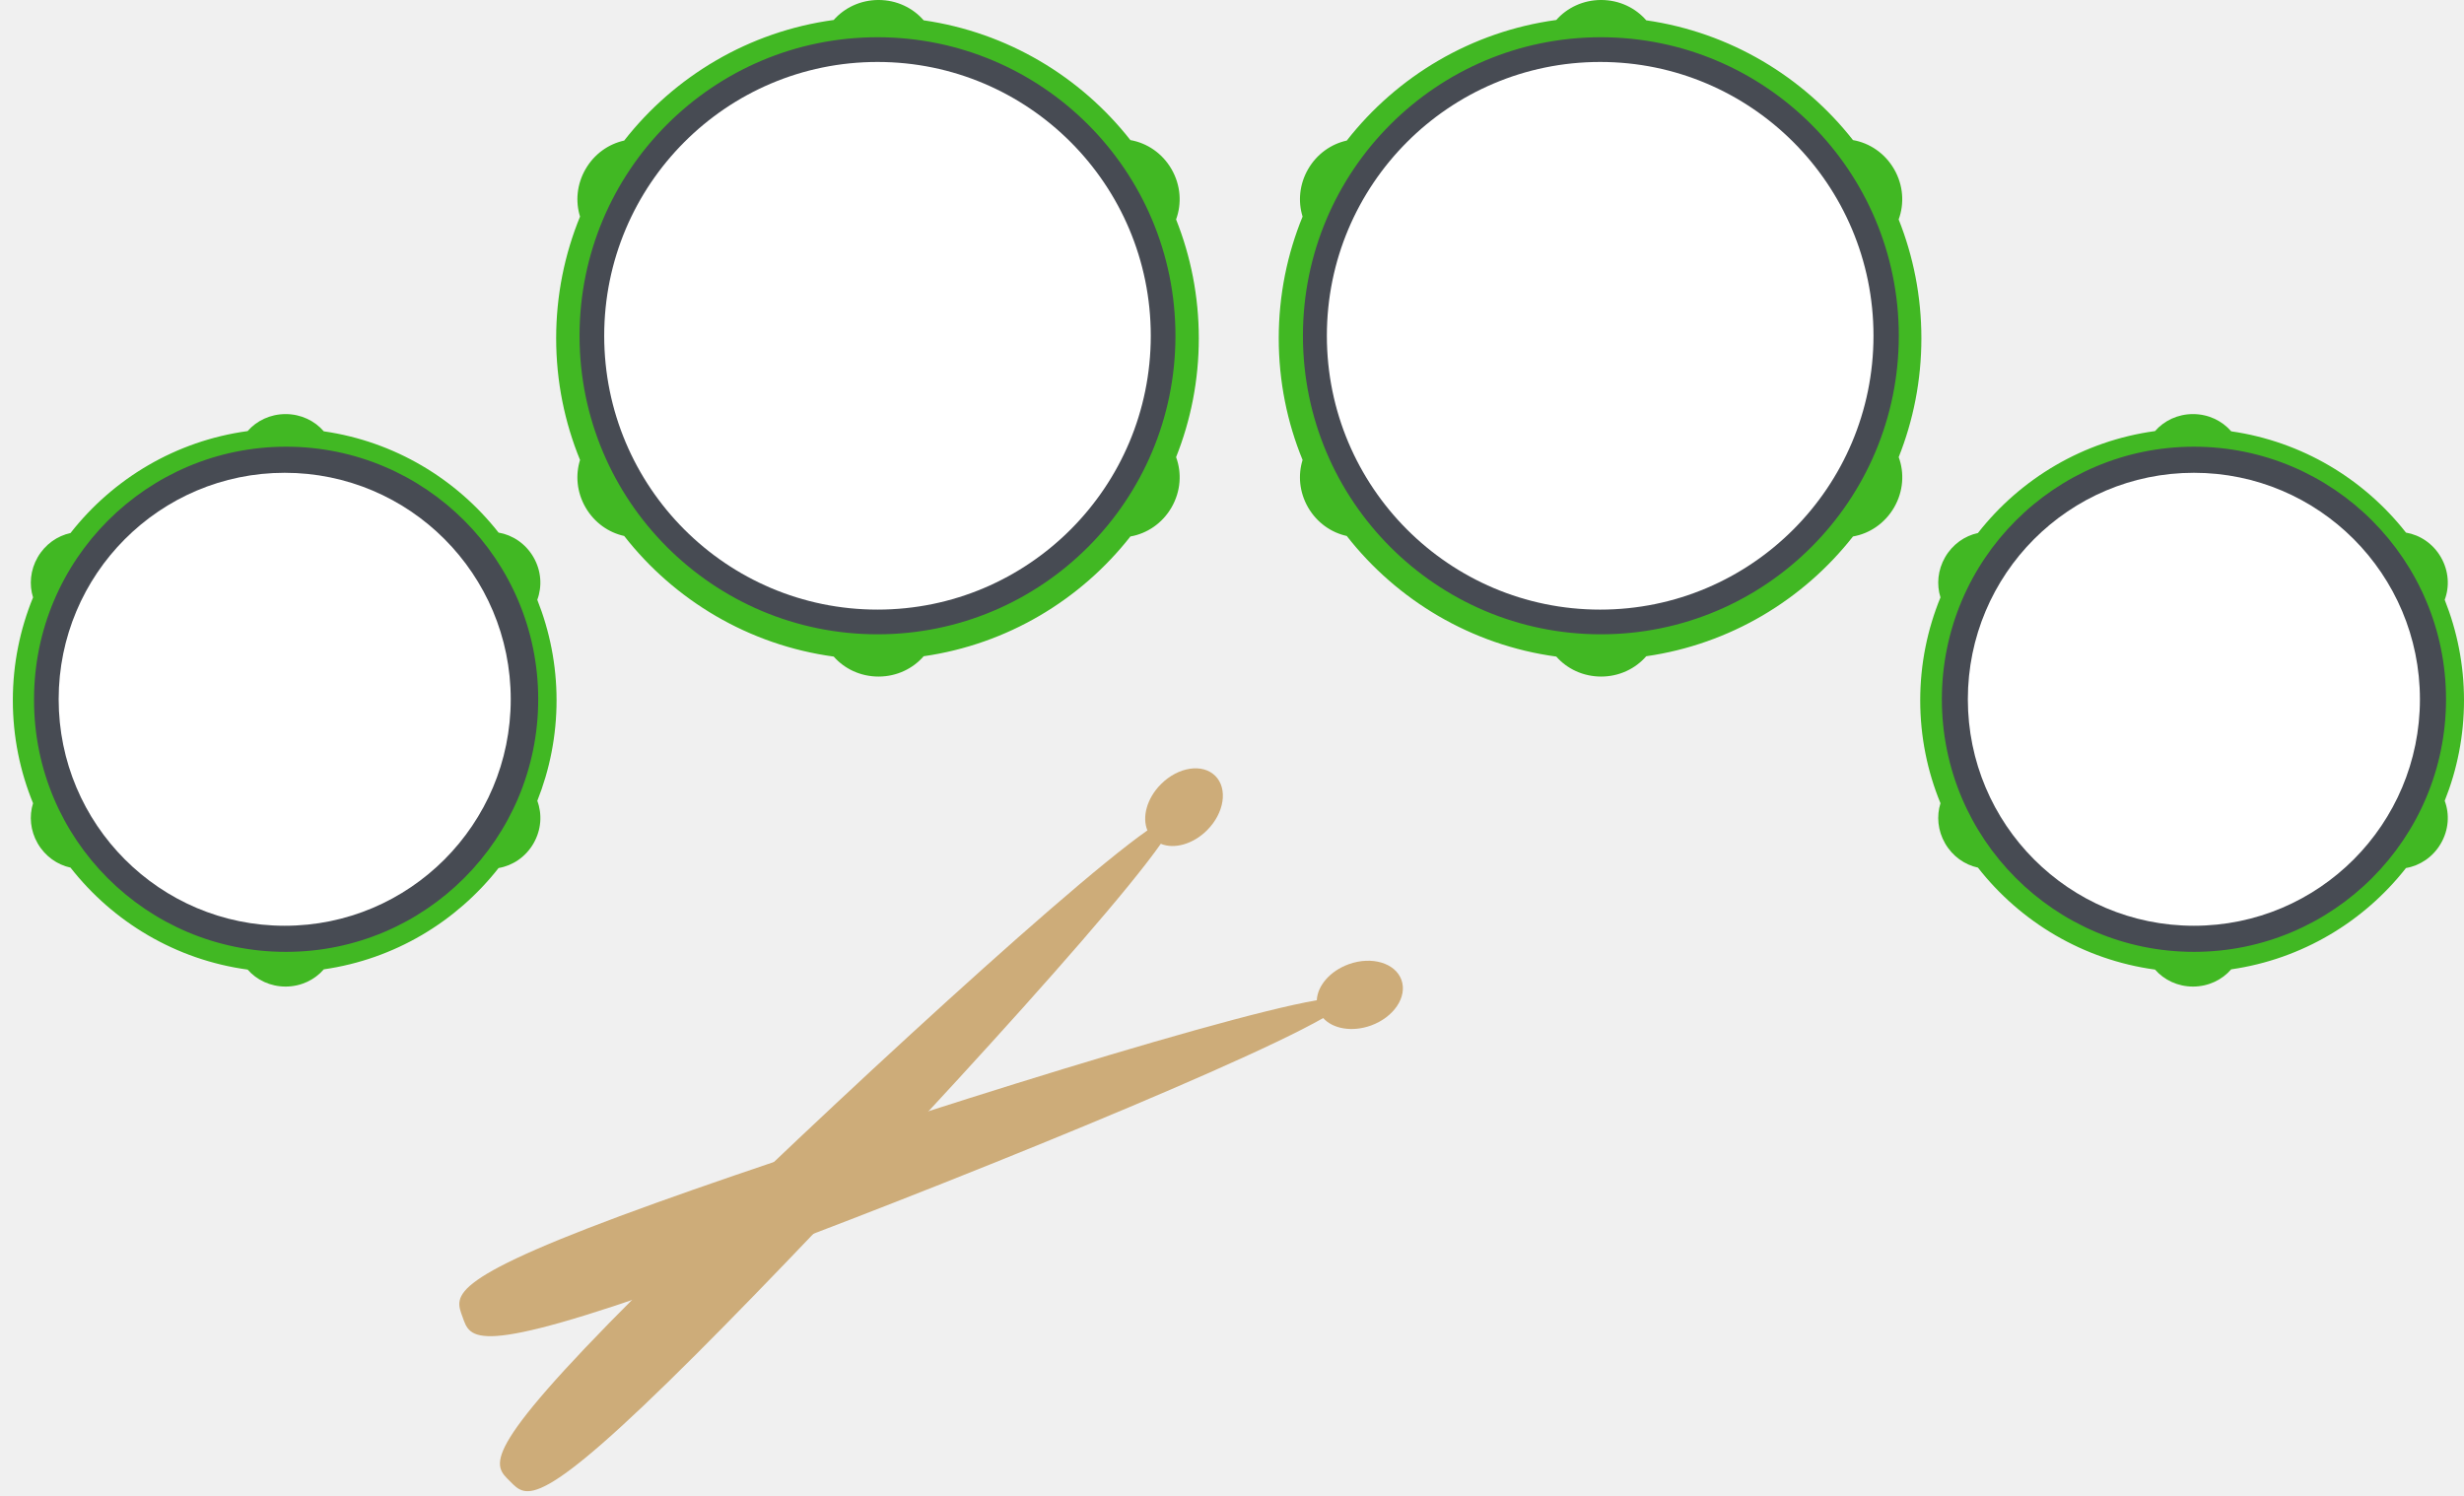
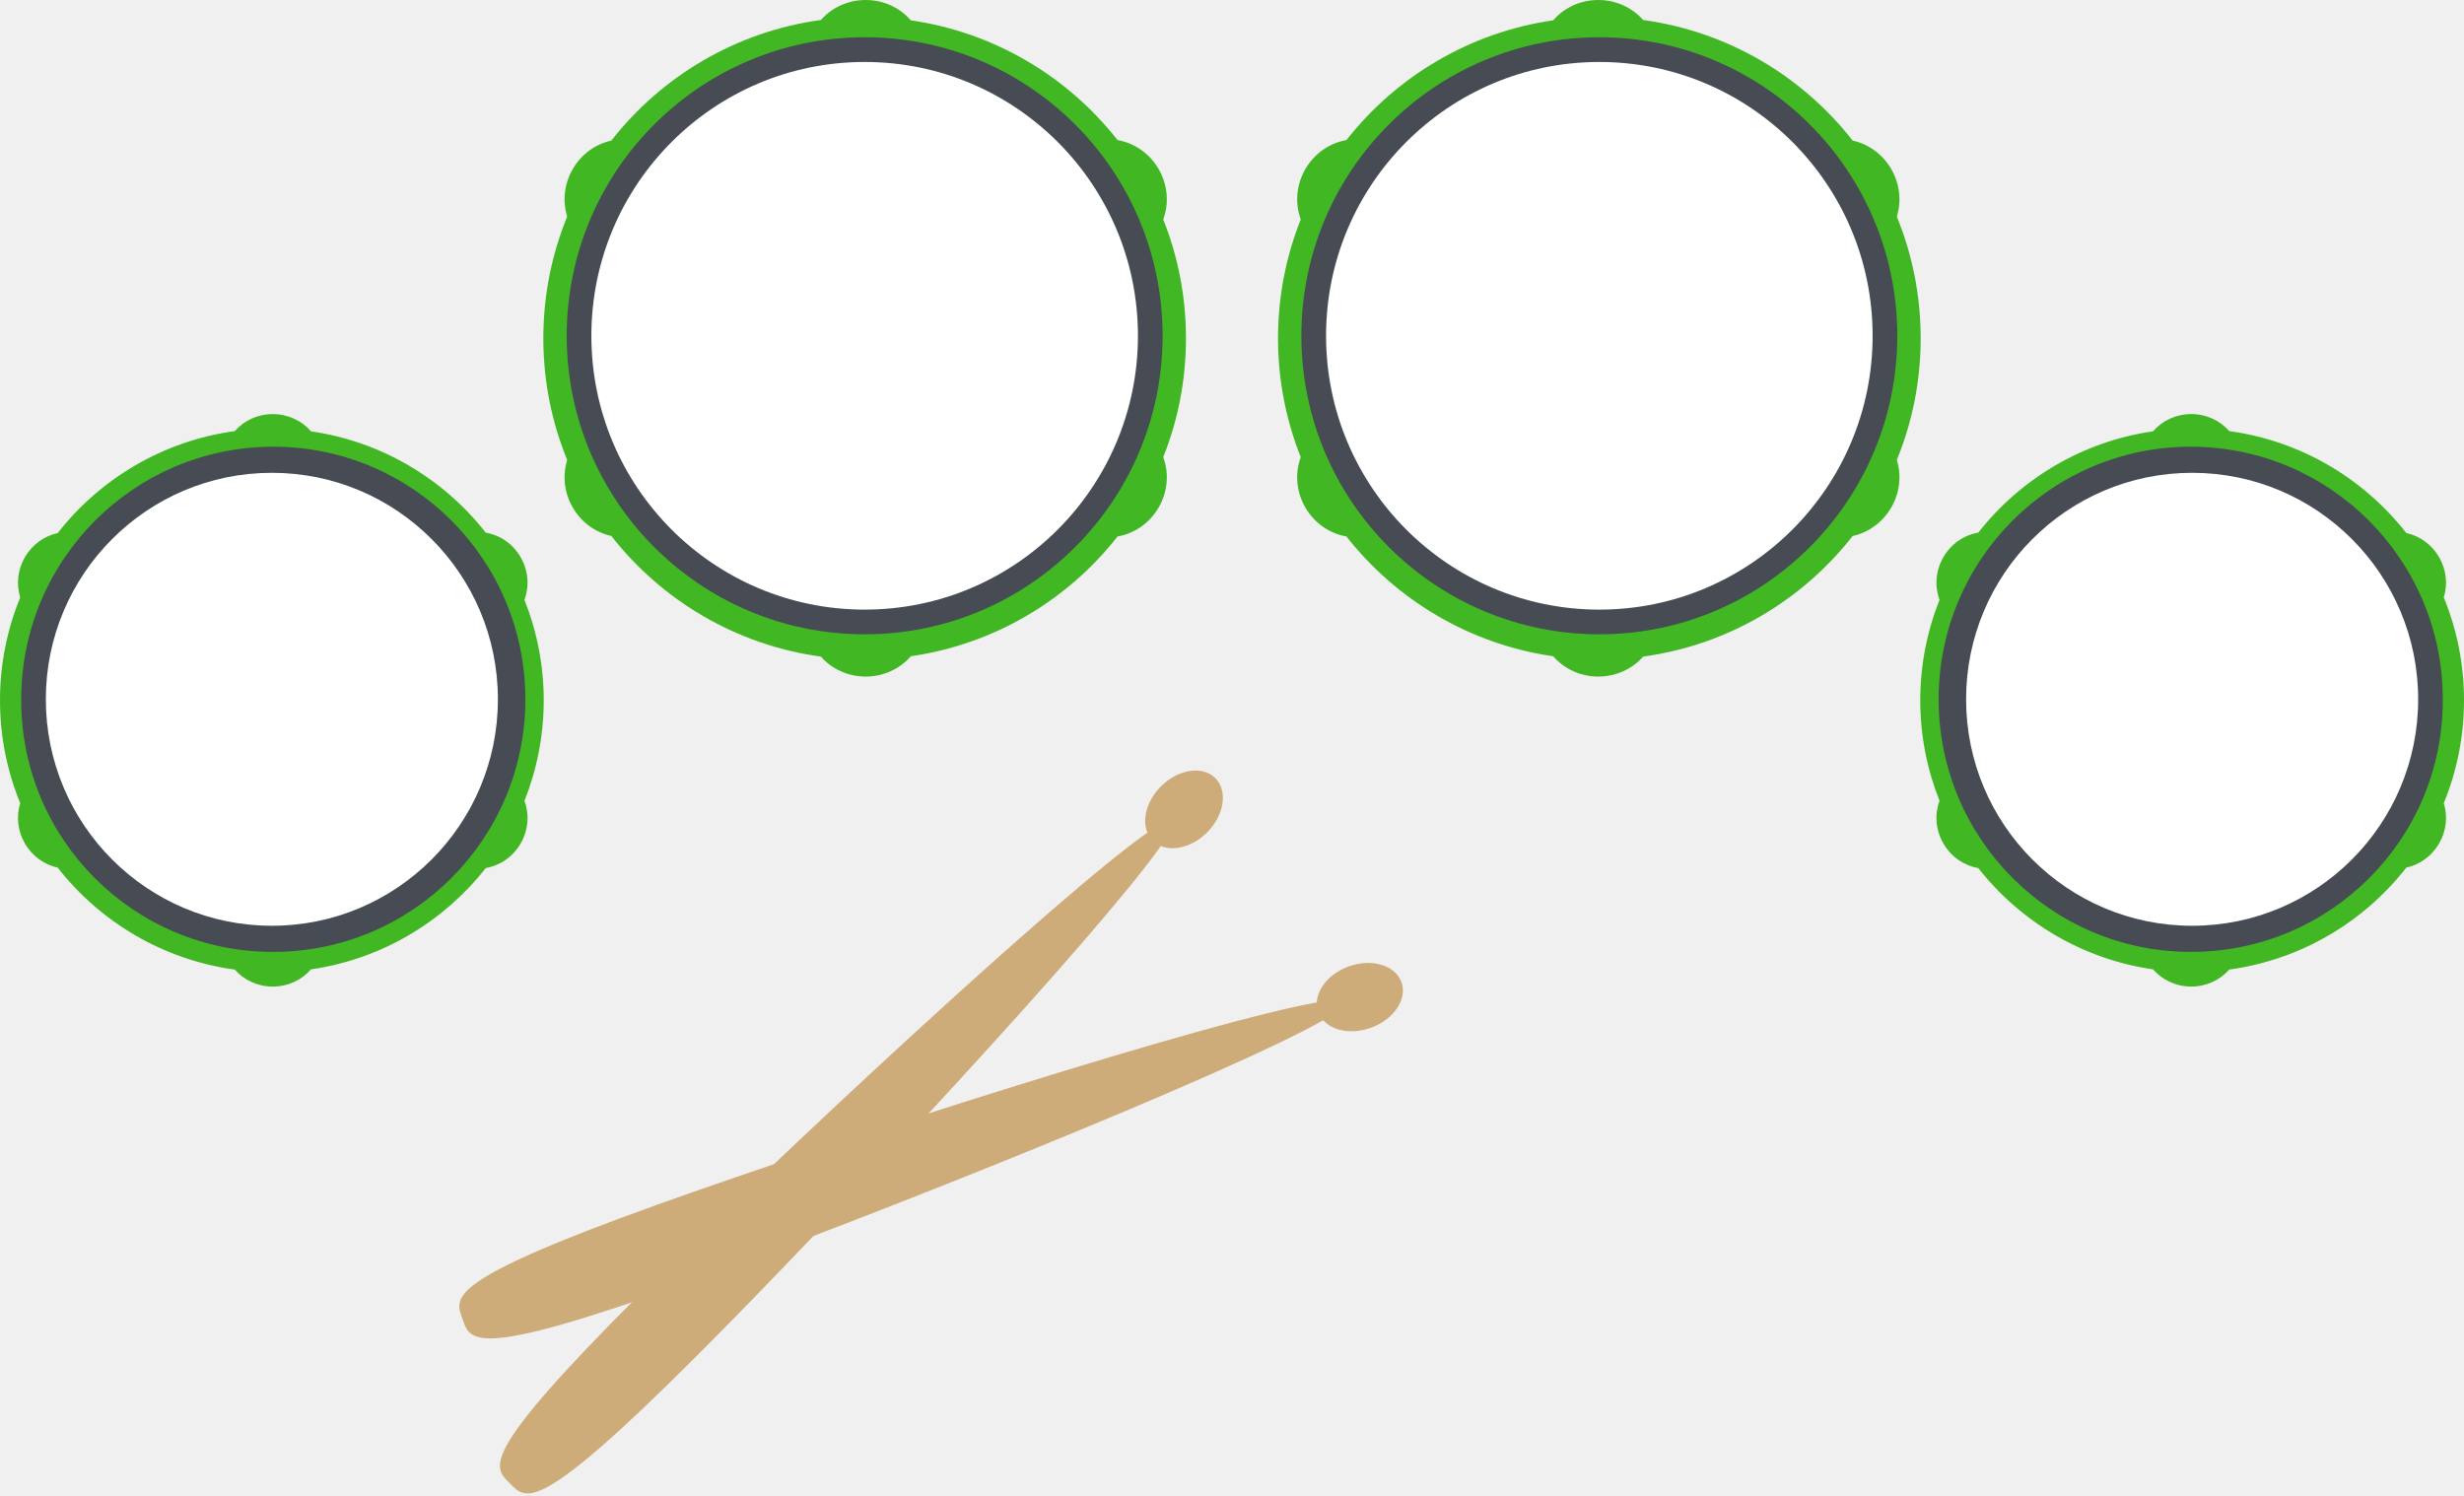
- <svg xmlns="http://www.w3.org/2000/svg" version="1.1" id="Layer_1" x="0px" y="0px" width="250px" height="151.761px" viewBox="0 49.119 250 151.761" enable-background="new 0 49.119 250 151.761" xml:space="preserve">
-   <ellipse fill="#474B53" cx="222.414" cy="120.075" rx="25.926" ry="25.978" />
-   <circle fill="#474B53" cx="162.355" cy="83.191" r="30.452" />
-   <circle fill="#474B53" cx="89.03" cy="83.446" r="30.707" />
-   <ellipse fill="#474B53" cx="28.886" cy="120.181" rx="25.924" ry="25.978" />
-   <path fill="#CDAC79" d="M117.776,134.739c1.354,0.564,3.265,0.056,4.696-1.378c1.752-1.752,2.125-4.219,0.834-5.511  c-1.291-1.292-3.759-0.917-5.512,0.836c-1.432,1.432-1.942,3.34-1.376,4.694c-8.909,6.242-37.812,33.156-51.763,47.109  c-16.235,16.235-14.58,17.27-12.919,18.929c1.662,1.664,2.697,3.317,18.932-12.917C84.619,172.55,111.535,143.647,117.776,134.739z" />
-   <path fill="#CDAC79" d="M134.252,152.422c0.982,1.094,2.93,1.443,4.836,0.762c2.332-0.841,3.723-2.914,3.105-4.631  c-0.617-1.72-3.01-2.433-5.34-1.598c-1.908,0.685-3.182,2.192-3.25,3.659c-10.72,1.844-48.344,13.854-66.915,20.518  c-21.611,7.756-20.555,9.399-19.761,11.61c0.792,2.209,1.023,4.149,22.633-3.605C88.131,172.471,124.807,157.816,134.252,152.422z" />
-   <path fill="#41B823" d="M56.469,120.18c0-3.603-0.699-7.041-1.955-10.198c0.503-1.349,0.414-2.938-0.387-4.325  c-0.798-1.382-2.125-2.254-3.543-2.496c-4.278-5.446-10.556-9.244-17.731-10.276c-0.919-1.067-2.314-1.749-3.877-1.749  c-1.55,0-2.934,0.671-3.853,1.725c-7.278,0.994-13.649,4.824-17.968,10.344c-1.336,0.289-2.571,1.142-3.33,2.454  c-0.752,1.304-0.877,2.786-0.471,4.08c-1.319,3.222-2.052,6.746-2.052,10.442c0,3.697,0.733,7.22,2.052,10.442  c-0.407,1.295-0.282,2.775,0.47,4.078c0.759,1.312,1.994,2.168,3.33,2.455c4.318,5.521,10.69,9.354,17.97,10.348  c0.918,1.052,2.303,1.722,3.852,1.722c1.563,0,2.958-0.682,3.876-1.747c7.178-1.033,13.457-4.833,17.735-10.281  c1.417-0.24,2.744-1.112,3.542-2.496c0.8-1.387,0.891-2.972,0.387-4.324C55.77,127.222,56.469,123.783,56.469,120.18z   M29.028,145.704c-0.009,0-0.019-0.001-0.026-0.001c-0.008,0-0.018,0.001-0.026,0.001c-14.097,0-25.523-11.429-25.523-25.525  c0-0.019,0.001-0.035,0.001-0.052c0-0.019-0.001-0.035-0.001-0.053c0-14.154,11.451-25.629,25.577-25.629  s25.577,11.475,25.577,25.629S43.154,145.704,29.028,145.704z" />
-   <path fill="#41B823" d="M121.632,83.446c0-4.261-0.819-8.331-2.306-12.063c0.59-1.593,0.481-3.467-0.463-5.101  c-0.94-1.63-2.503-2.66-4.173-2.949c-5.057-6.442-12.488-10.93-20.975-12.153c-1.086-1.258-2.733-2.062-4.577-2.062  c-1.829,0-3.462,0.79-4.549,2.028c-8.61,1.173-16.151,5.706-21.258,12.236c-1.573,0.344-3.028,1.35-3.921,2.898  c-0.889,1.538-1.035,3.287-0.559,4.816c-1.56,3.808-2.423,7.977-2.423,12.348c0,4.37,0.863,8.539,2.423,12.348  c-0.478,1.528-0.331,3.278,0.558,4.814c0.893,1.548,2.348,2.555,3.921,2.898c5.106,6.533,12.649,11.067,21.26,12.239  c1.085,1.238,2.719,2.027,4.548,2.027c1.844,0,3.49-0.805,4.577-2.061c8.488-1.222,15.92-5.712,20.977-12.155  c1.67-0.287,3.232-1.318,4.173-2.948c0.943-1.633,1.053-3.506,0.462-5.1C120.814,91.777,121.632,87.708,121.632,83.446z   M89.031,113.482c-16.695,0-30.23-13.562-30.23-30.292s13.535-30.292,30.23-30.292c16.696,0,30.231,13.562,30.231,30.292  S105.727,113.482,89.031,113.482z" />
-   <path fill="#41B823" d="M194.945,83.446c0-4.261-0.818-8.331-2.305-12.063c0.59-1.593,0.482-3.467-0.463-5.101  c-0.939-1.63-2.504-2.66-4.172-2.949c-5.059-6.442-12.488-10.93-20.975-12.153c-1.086-1.258-2.734-2.062-4.578-2.062  c-1.828,0-3.463,0.79-4.549,2.028c-8.611,1.173-16.152,5.706-21.258,12.236c-1.574,0.344-3.027,1.35-3.922,2.898  c-0.889,1.538-1.037,3.287-0.561,4.816c-1.559,3.808-2.42,7.977-2.42,12.348c0,4.37,0.857,8.539,2.42,12.348  c-0.479,1.528-0.328,3.277,0.557,4.814c0.896,1.548,2.35,2.555,3.924,2.898c5.105,6.533,12.65,11.067,21.26,12.239  c1.086,1.238,2.721,2.027,4.549,2.027c1.844,0,3.49-0.805,4.578-2.061c8.488-1.222,15.92-5.712,20.977-12.155  c1.67-0.287,3.229-1.318,4.174-2.948c0.943-1.633,1.053-3.506,0.463-5.1C194.127,91.777,194.945,87.708,194.945,83.446z   M162.424,113.482c-16.693,0-30.227-13.562-30.227-30.292s13.533-30.292,30.227-30.292c16.697,0,30.23,13.562,30.23,30.292  S179.121,113.482,162.424,113.482z" />
-   <path fill="#41B823" d="M250,120.18c0-3.603-0.699-7.041-1.957-10.198c0.506-1.349,0.414-2.938-0.387-4.325  c-0.797-1.382-2.123-2.254-3.543-2.495c-4.275-5.447-10.557-9.244-17.732-10.277c-0.92-1.067-2.312-1.749-3.877-1.749  c-1.551,0-2.934,0.671-3.852,1.725c-7.281,0.993-13.65,4.824-17.969,10.343c-1.338,0.289-2.572,1.141-3.33,2.455  c-0.752,1.304-0.877,2.786-0.471,4.08c-1.32,3.222-2.055,6.746-2.055,10.442c0,3.697,0.73,7.22,2.055,10.442  c-0.406,1.295-0.281,2.775,0.471,4.078c0.758,1.312,1.992,2.168,3.33,2.456c4.316,5.52,10.689,9.352,17.969,10.346  c0.918,1.053,2.303,1.723,3.852,1.723c1.561,0,2.957-0.682,3.875-1.747c7.176-1.033,13.459-4.833,17.736-10.281  c1.416-0.24,2.742-1.112,3.541-2.496c0.801-1.385,0.893-2.972,0.387-4.324C249.303,127.222,250,123.783,250,120.18z   M222.602,145.704c-14.127,0-25.578-11.476-25.578-25.629c0-14.154,11.451-25.629,25.578-25.629s25.574,11.475,25.574,25.629  C248.178,134.229,236.729,145.704,222.602,145.704z" />
-   <ellipse fill="#FFFFFF" cx="28.886" cy="120.075" rx="22.934" ry="22.981" />
-   <ellipse fill="#FFFFFF" cx="89.031" cy="83.191" rx="27.728" ry="27.785" />
-   <ellipse fill="#FFFFFF" cx="222.594" cy="120.075" rx="22.934" ry="22.981" />
-   <path fill="#FFFFFF" d="M162.354,55.406c15.314,0,27.732,12.439,27.732,27.785s-12.418,27.786-27.732,27.786  c-15.312,0-27.729-12.44-27.729-27.786S147.041,55.406,162.354,55.406z" />
+ <svg xmlns="http://www.w3.org/2000/svg" version="1.1" id="Layer_1" x="0px" y="0px" width="250px" height="151.761px" viewBox="0 0 250 151.761" enable-background="new 0 0 250 151.761" xml:space="preserve">
+   <g>
+     <g>
+       <path fill="#41B823" d="M120.33,34.328c0-4.261-0.819-8.331-2.306-12.063c0.59-1.593,0.481-3.467-0.463-5.101    c-0.94-1.63-2.503-2.66-4.173-2.949C108.331,7.773,100.9,3.285,92.413,2.062C91.327,0.804,89.68,0,87.836,0    c-1.829,0-3.462,0.79-4.549,2.028c-8.61,1.173-16.151,5.706-21.258,12.236c-1.573,0.344-3.028,1.35-3.921,2.898    c-0.889,1.538-1.035,3.287-0.559,4.816c-1.56,3.808-2.423,7.978-2.423,12.348s0.863,8.539,2.423,12.349    c-0.478,1.527-0.331,3.277,0.558,4.813c0.893,1.548,2.348,2.556,3.921,2.897c5.106,6.533,12.649,11.067,21.26,12.24    c1.085,1.237,2.719,2.026,4.548,2.026c1.844,0,3.49-0.806,4.577-2.062c8.488-1.222,15.92-5.711,20.977-12.154    c1.67-0.287,3.232-1.318,4.173-2.948c0.943-1.633,1.053-3.506,0.462-5.101C119.512,42.659,120.33,38.59,120.33,34.328z" />
+       <path fill="#474B53" d="M87.729,3.78c-16.695,0-30.23,13.562-30.23,30.292c0,16.729,13.535,30.292,30.23,30.292    c16.696,0,30.231-13.562,30.231-30.292C117.96,17.342,104.425,3.78,87.729,3.78z" />
+       <ellipse fill="#FFFFFF" cx="87.729" cy="34.073" rx="27.728" ry="27.785" />
+     </g>
+     <g>
+       <path fill="#41B823" d="M55.167,71.062c0-3.603-0.699-7.041-1.955-10.198c0.503-1.35,0.414-2.938-0.387-4.324    c-0.798-1.383-2.125-2.255-3.543-2.496c-4.278-5.447-10.556-9.244-17.731-10.277c-0.919-1.066-2.314-1.748-3.877-1.748    c-1.55,0-2.934,0.671-3.853,1.725c-7.278,0.994-13.649,4.824-17.968,10.344c-1.336,0.289-2.571,1.143-3.33,2.455    c-0.752,1.303-0.877,2.785-0.471,4.08C0.733,63.842,0,67.367,0,71.063c0,3.697,0.733,7.22,2.052,10.441    c-0.407,1.295-0.282,2.775,0.47,4.078c0.759,1.312,1.994,2.168,3.33,2.455c4.318,5.521,10.69,9.354,17.97,10.348    c0.918,1.053,2.303,1.723,3.852,1.723c1.563,0,2.958-0.682,3.876-1.747c7.178-1.033,13.457-4.833,17.735-10.28    c1.417-0.24,2.744-1.113,3.542-2.496c0.8-1.388,0.891-2.973,0.387-4.324C54.468,78.104,55.167,74.665,55.167,71.062z" />
+       <path fill="#474B53" d="M27.728,45.327c-14.126,0-25.577,11.475-25.577,25.629c0,0.018,0.001,0.034,0.001,0.053    c0,0.018-0.001,0.033-0.001,0.053c0,14.096,11.426,25.525,25.523,25.525c0.008,0,0.018-0.002,0.026-0.002    c0.007,0,0.017,0.002,0.026,0.002c14.126,0,25.579-11.477,25.579-25.631S41.854,45.327,27.728,45.327z" />
+       <ellipse fill="#FFFFFF" cx="27.584" cy="70.957" rx="22.934" ry="22.981" />
+     </g>
+   </g>
+   <g>
+     <g>
+       <path fill="#41B823" d="M131.975,46.387c-0.59,1.595-0.48,3.468,0.463,5.101c0.941,1.63,2.502,2.661,4.172,2.948    c5.059,6.443,12.49,10.933,20.979,12.154c1.086,1.256,2.732,2.062,4.576,2.062c1.828,0,3.463-0.789,4.549-2.026    c8.609-1.173,16.152-5.707,21.26-12.24c1.572-0.342,3.027-1.35,3.92-2.897c0.889-1.536,1.037-3.286,0.559-4.813    c1.561-3.81,2.422-7.979,2.422-12.349s-0.861-8.54-2.422-12.348c0.477-1.529,0.33-3.278-0.559-4.816    c-0.895-1.548-2.348-2.554-3.922-2.898c-5.107-6.53-12.648-11.063-21.258-12.236C165.627,0.79,163.992,0,162.164,0    c-1.844,0-3.49,0.804-4.576,2.062c-8.488,1.223-15.918,5.711-20.977,12.153c-1.67,0.289-3.232,1.319-4.172,2.949    c-0.945,1.634-1.053,3.508-0.463,5.101c-1.488,3.732-2.307,7.802-2.307,12.063C129.67,38.59,130.488,42.659,131.975,46.387z" />
+       <path fill="#474B53" d="M132.039,34.072c0,16.729,13.535,30.292,30.232,30.292c16.695,0,30.23-13.562,30.23-30.292    c0-16.73-13.535-30.292-30.23-30.292C145.574,3.78,132.039,17.342,132.039,34.072z" />
+       <ellipse fill="#FFFFFF" cx="162.271" cy="34.073" rx="27.727" ry="27.785" />
+     </g>
+     <g>
+       <path fill="#41B823" d="M196.785,81.26c-0.504,1.352-0.412,2.937,0.389,4.324c0.797,1.383,2.125,2.256,3.541,2.496    c4.277,5.447,10.557,9.247,17.734,10.28c0.918,1.065,2.314,1.747,3.877,1.747c1.549,0,2.934-0.67,3.852-1.723    c7.281-0.994,13.652-4.826,17.971-10.348c1.336-0.287,2.57-1.143,3.33-2.455c0.752-1.303,0.877-2.783,0.469-4.078    c1.32-3.222,2.053-6.744,2.053-10.441c0-3.696-0.732-7.221-2.053-10.441c0.406-1.295,0.281-2.777-0.471-4.08    c-0.758-1.312-1.994-2.166-3.33-2.455c-4.318-5.52-10.689-9.35-17.967-10.344c-0.92-1.054-2.303-1.725-3.854-1.725    c-1.562,0-2.959,0.682-3.877,1.748c-7.176,1.033-13.453,4.83-17.73,10.277c-1.418,0.241-2.746,1.113-3.543,2.496    c-0.803,1.387-0.891,2.975-0.389,4.324c-1.256,3.157-1.955,6.596-1.955,10.198S195.531,78.104,196.785,81.26z" />
+       <path fill="#474B53" d="M196.695,70.956c0,14.154,11.453,25.631,25.578,25.631c0.01,0,0.02-0.002,0.027-0.002    s0.018,0.002,0.025,0.002c14.098,0,25.523-11.43,25.523-25.525c0-0.02-0.002-0.035-0.002-0.053c0-0.019,0.002-0.035,0.002-0.053    c0-14.154-11.451-25.629-25.578-25.629C208.146,45.327,196.695,56.801,196.695,70.956z" />
+       <ellipse fill="#FFFFFF" cx="222.416" cy="70.957" rx="22.934" ry="22.981" />
+     </g>
+   </g>
+   <path fill="#CDAC79" d="M117.776,85.846c1.354,0.562,3.265,0.055,4.696-1.379c1.752-1.752,2.125-4.219,0.834-5.511  s-3.759-0.917-5.512,0.836c-1.432,1.433-1.942,3.34-1.376,4.694c-8.909,6.242-37.812,33.156-51.763,47.108  c-16.235,16.235-14.58,17.271-12.919,18.929c1.662,1.664,2.697,3.317,18.932-12.916C84.619,123.657,111.535,94.753,117.776,85.846z" />
+   <path fill="#CDAC79" d="M134.252,103.528c0.982,1.095,2.93,1.443,4.836,0.763c2.332-0.841,3.723-2.914,3.105-4.632  c-0.617-1.719-3.01-2.432-5.34-1.598c-1.908,0.686-3.183,2.192-3.25,3.659c-10.721,1.845-48.345,13.854-66.916,20.519  c-21.611,7.756-20.555,9.398-19.761,11.609c0.792,2.209,1.023,4.149,22.633-3.604C88.131,123.578,124.807,108.922,134.252,103.528z" />
</svg>
